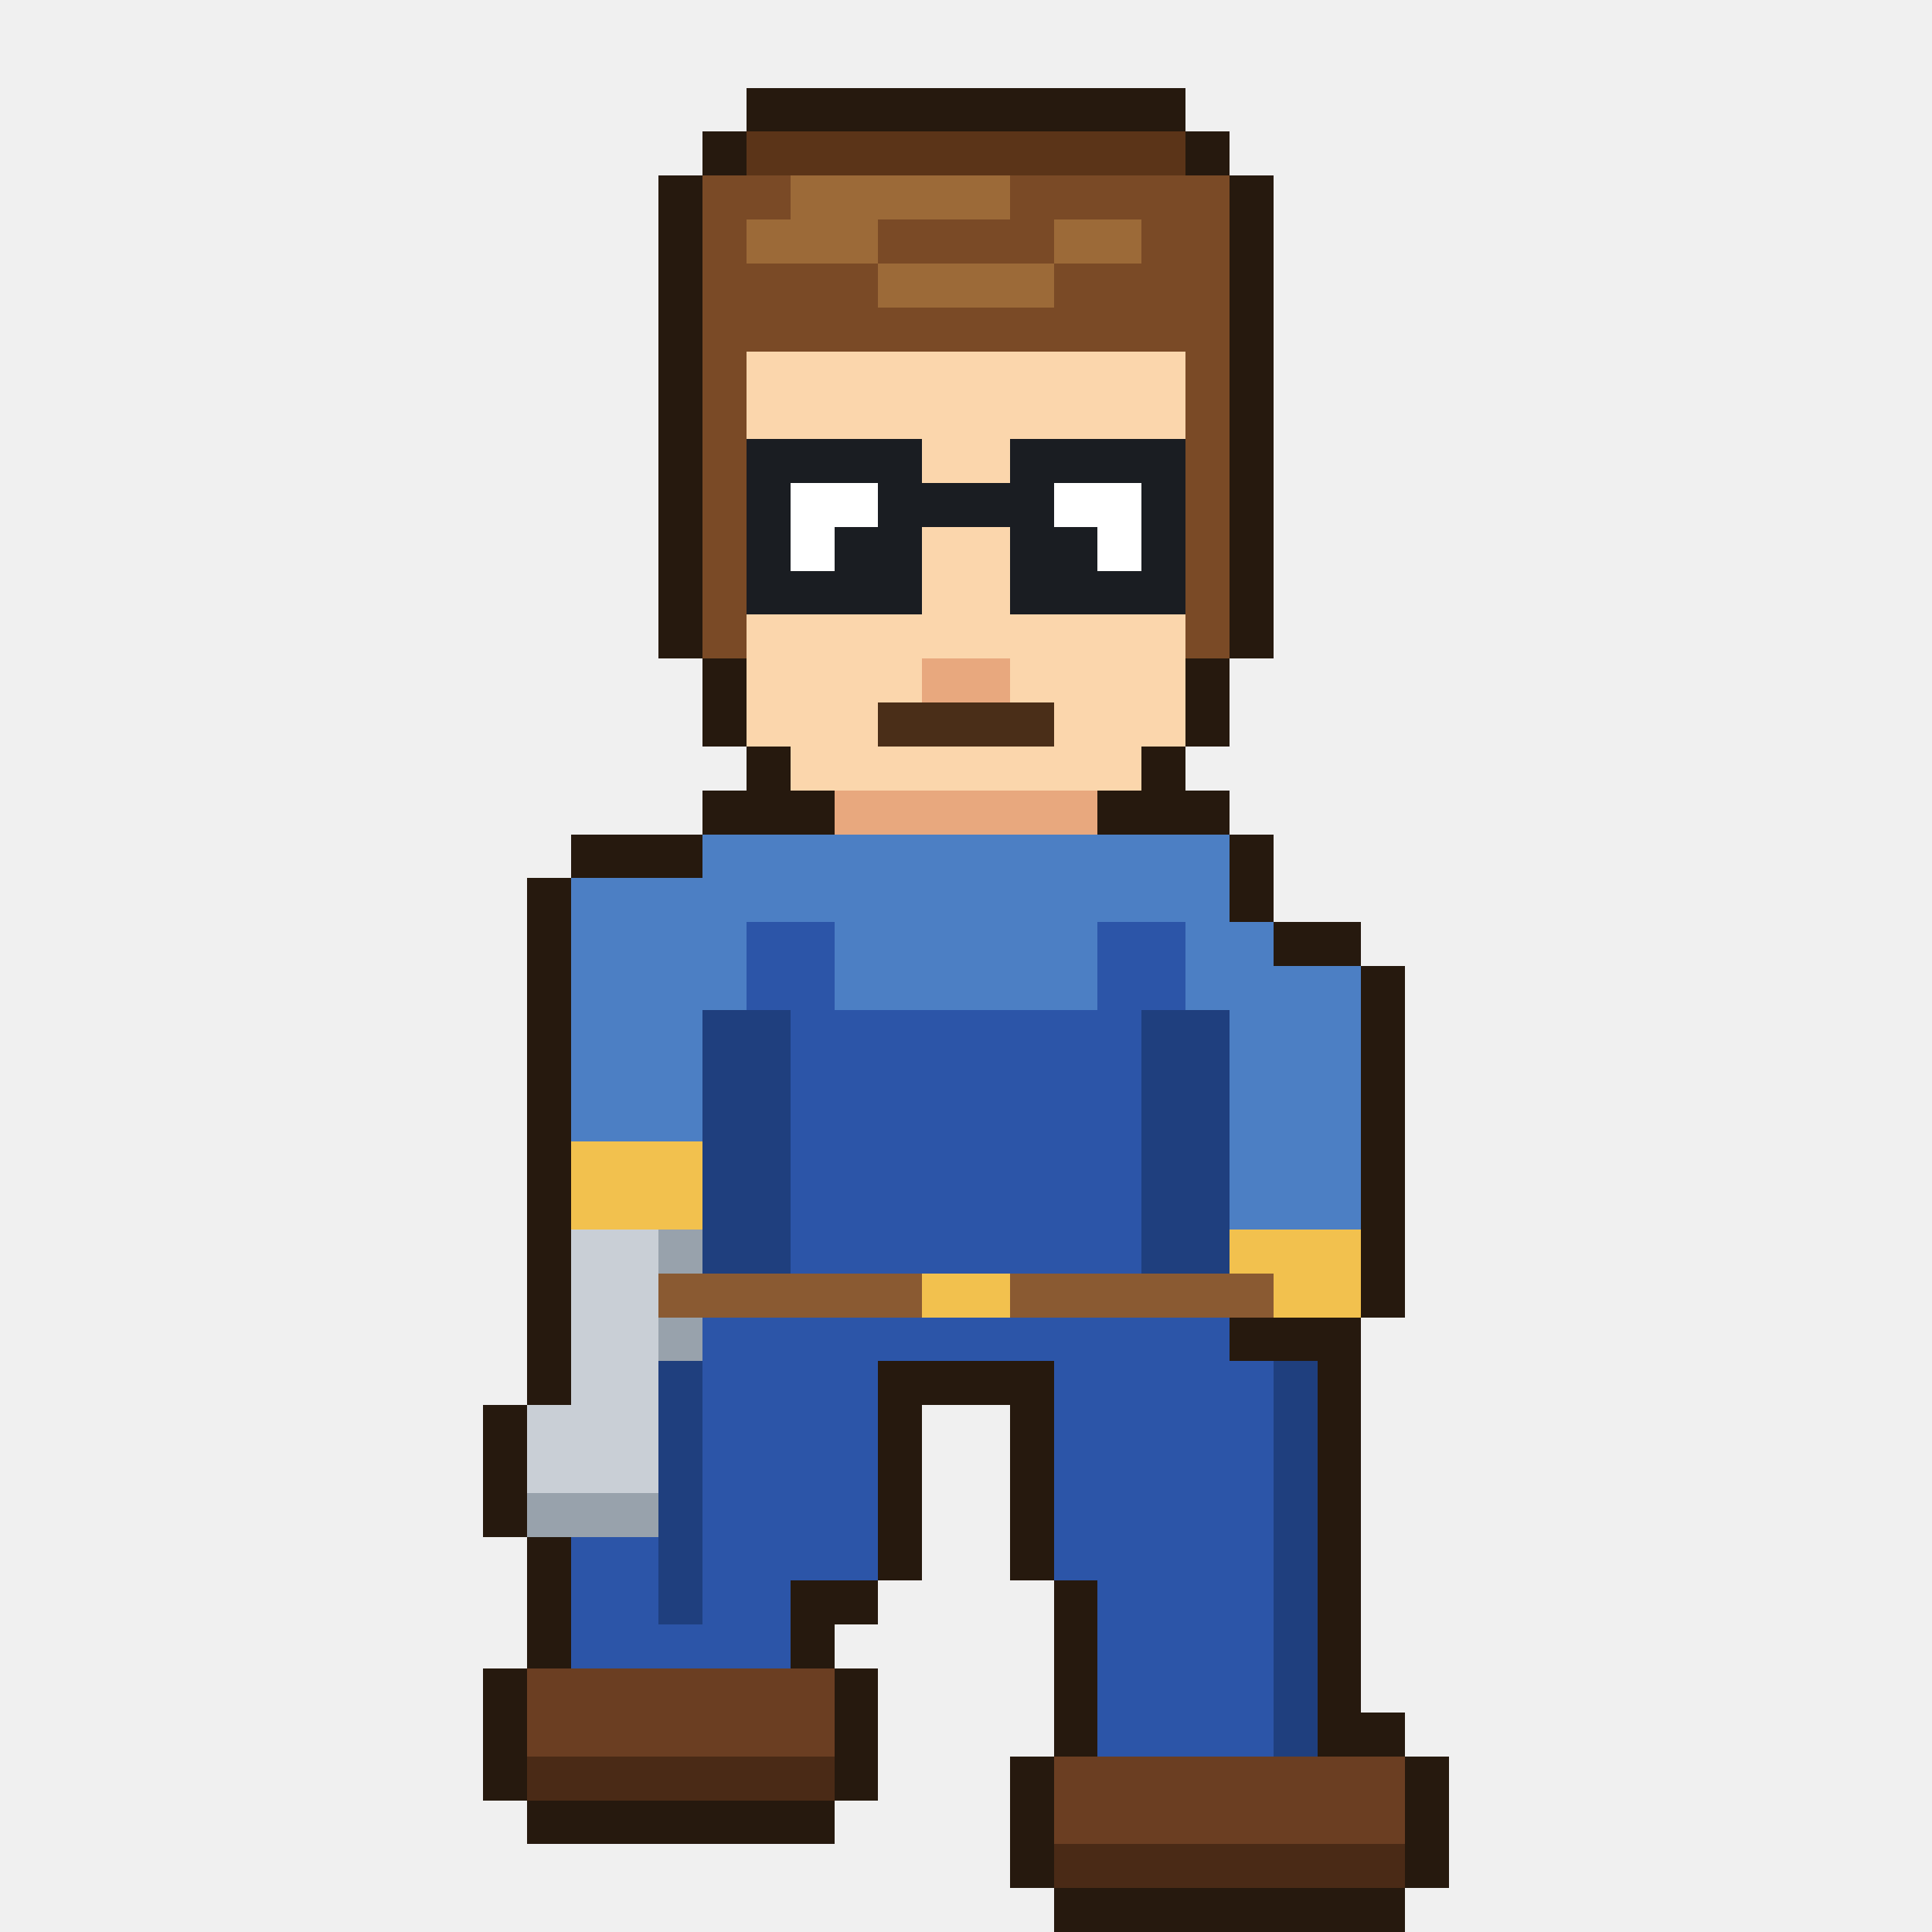
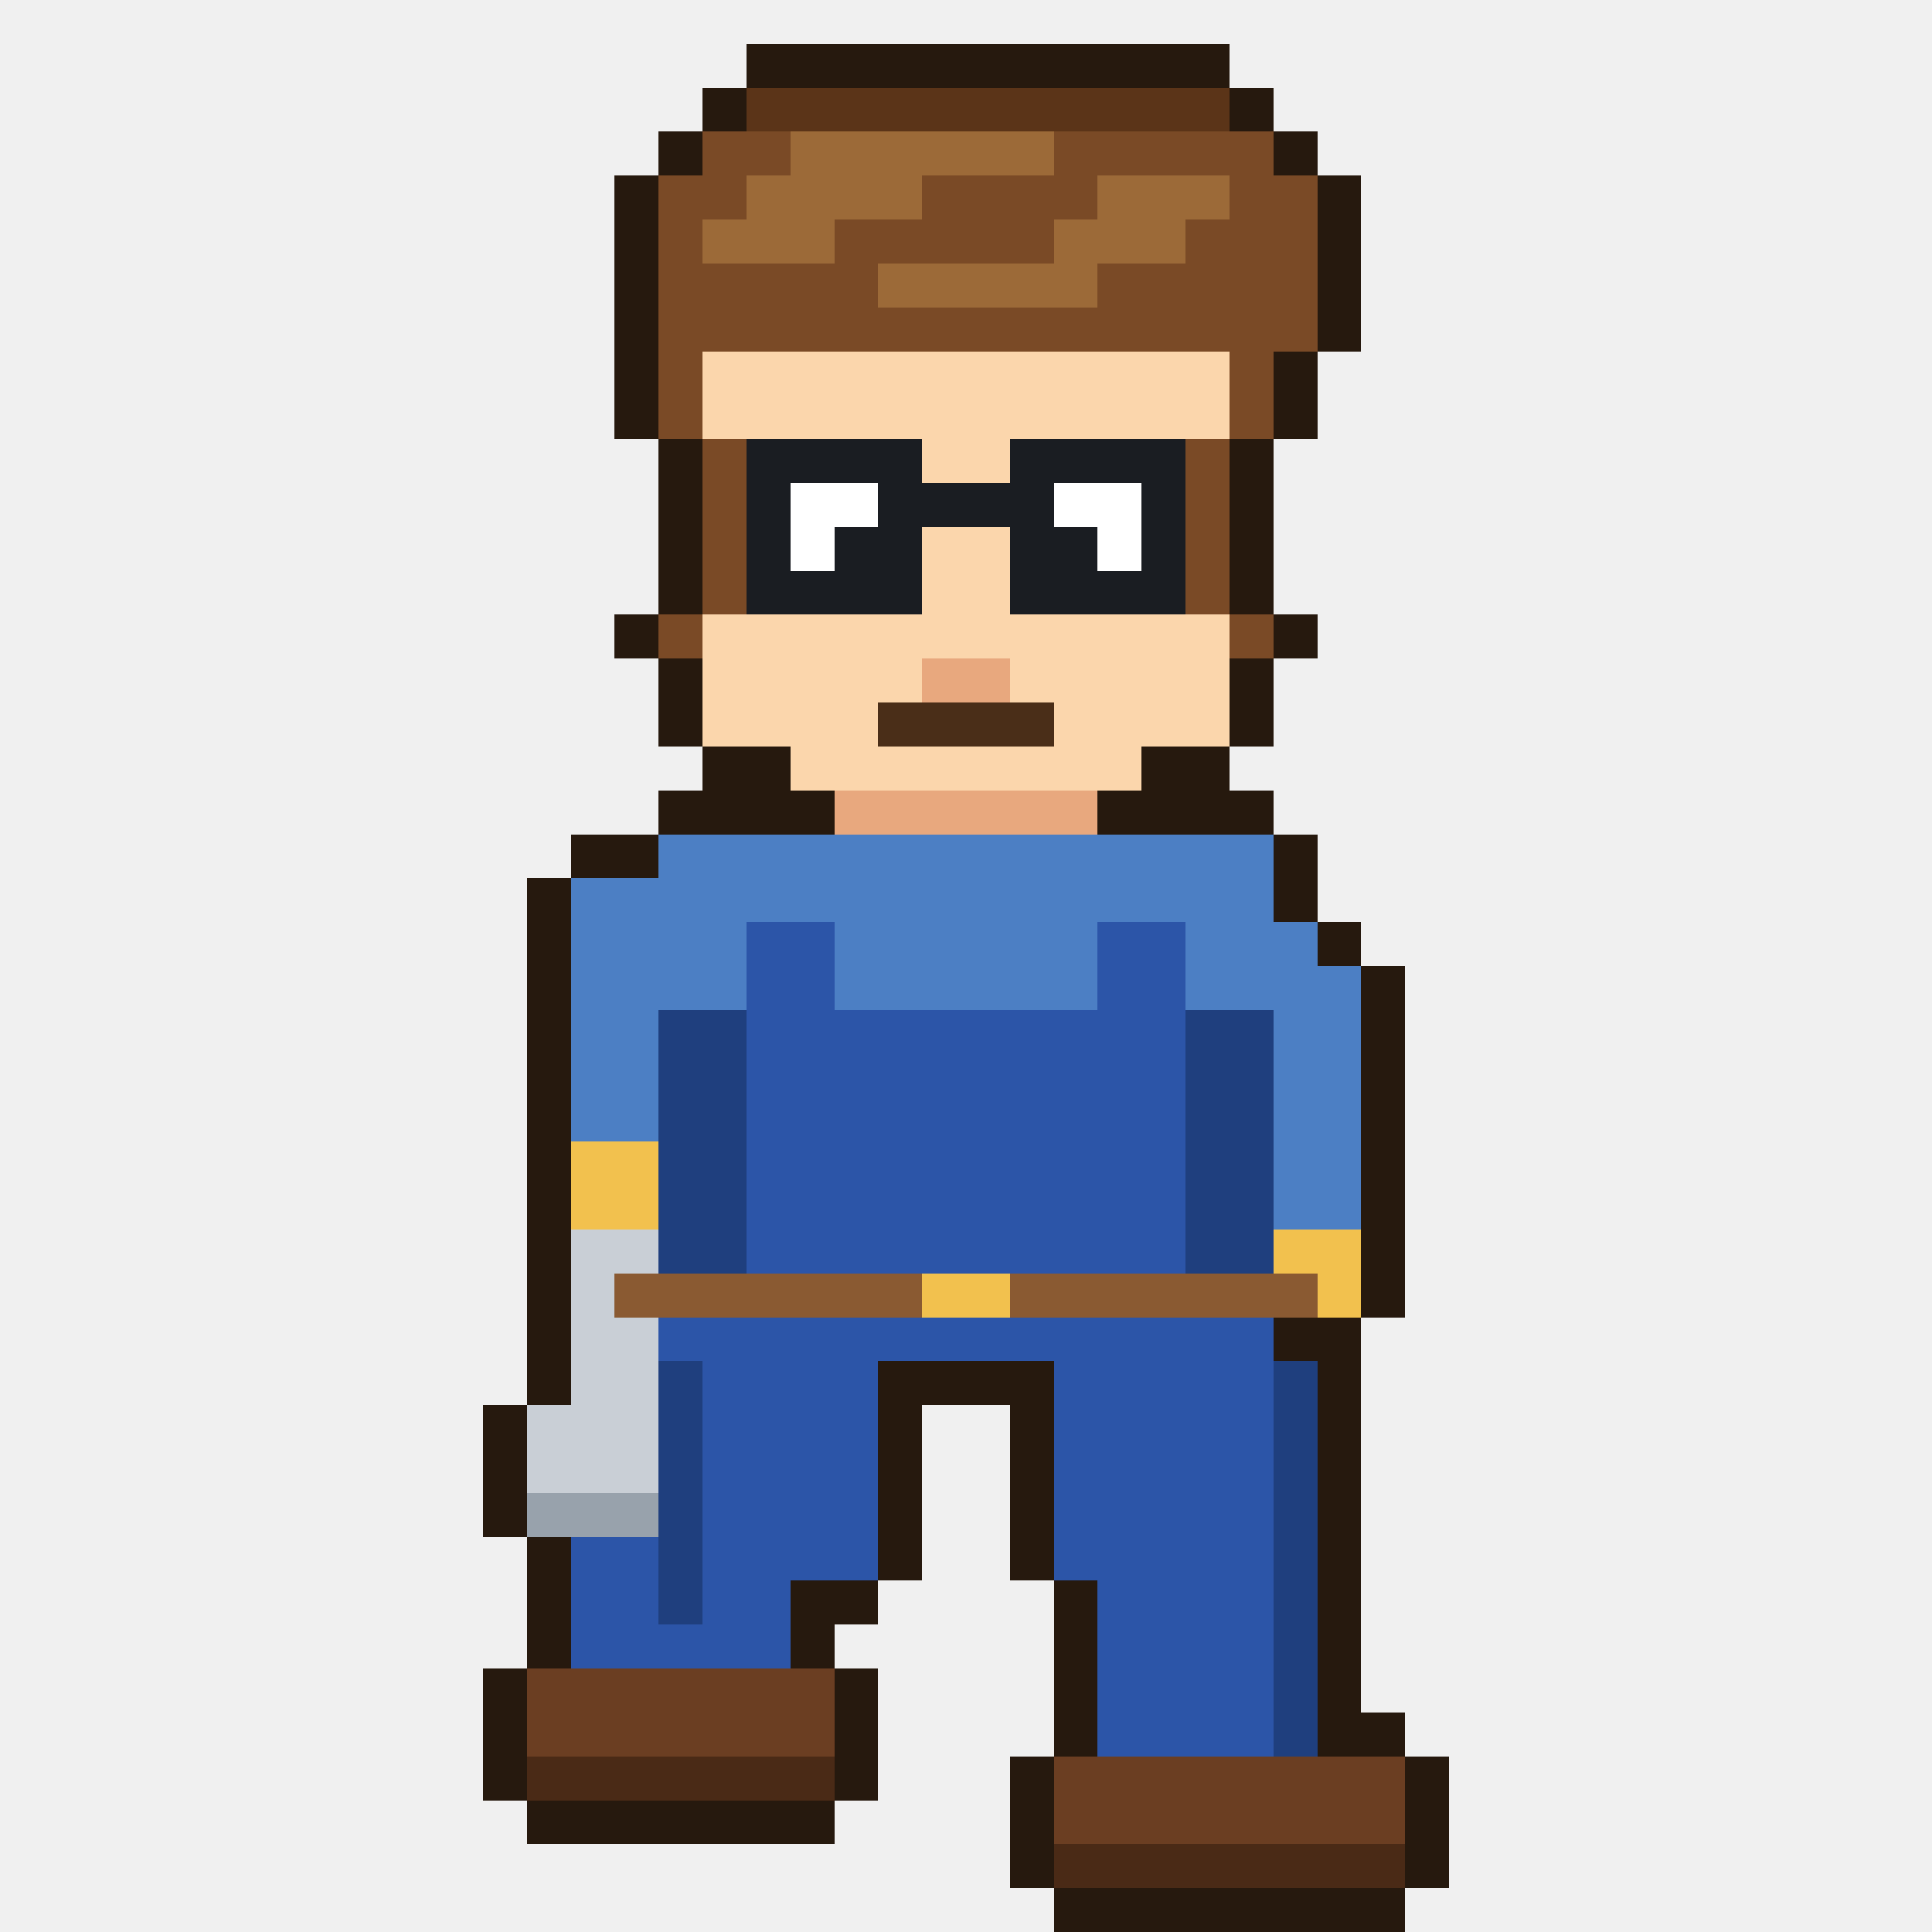
<svg xmlns="http://www.w3.org/2000/svg" viewBox="0 0 36 44" width="240" height="240" role="img" aria-label="Felix" shape-rendering="crispEdges">
-   <rect x="13" y="2" width="10" height="1" fill="#26190E" />
-   <rect x="12" y="3" width="1" height="1" fill="#26190E" />
-   <rect x="13" y="3" width="10" height="1" fill="#5B3418" />
-   <rect x="23" y="3" width="1" height="1" fill="#26190E" />
-   <rect x="11" y="4" width="1" height="1" fill="#26190E" />
-   <rect x="12" y="4" width="2" height="1" fill="#7A4A26" />
-   <rect x="14" y="4" width="5" height="1" fill="#9C6A38" />
-   <rect x="19" y="4" width="5" height="1" fill="#7A4A26" />
-   <rect x="24" y="4" width="1" height="1" fill="#26190E" />
-   <rect x="11" y="5" width="1" height="1" fill="#26190E" />
-   <rect x="12" y="5" width="1" height="1" fill="#7A4A26" />
-   <rect x="13" y="5" width="3" height="1" fill="#9C6A38" />
-   <rect x="16" y="5" width="4" height="1" fill="#7A4A26" />
-   <rect x="20" y="5" width="2" height="1" fill="#9C6A38" />
-   <rect x="22" y="5" width="2" height="1" fill="#7A4A26" />
-   <rect x="24" y="5" width="1" height="1" fill="#26190E" />
-   <rect x="11" y="6" width="1" height="1" fill="#26190E" />
-   <rect x="12" y="6" width="4" height="1" fill="#7A4A26" />
-   <rect x="16" y="6" width="4" height="1" fill="#9C6A38" />
-   <rect x="20" y="6" width="4" height="1" fill="#7A4A26" />
-   <rect x="24" y="6" width="1" height="1" fill="#26190E" />
-   <rect x="11" y="7" width="1" height="1" fill="#26190E" />
-   <rect x="12" y="7" width="12" height="1" fill="#7A4A26" />
-   <rect x="24" y="7" width="1" height="1" fill="#26190E" />
-   <rect x="11" y="8" width="1" height="1" fill="#26190E" />
-   <rect x="12" y="8" width="1" height="1" fill="#7A4A26" />
-   <rect x="13" y="8" width="10" height="1" fill="#FBD6AC" />
-   <rect x="23" y="8" width="1" height="1" fill="#7A4A26" />
-   <rect x="24" y="8" width="1" height="1" fill="#26190E" />
-   <rect x="11" y="9" width="1" height="1" fill="#26190E" />
-   <rect x="12" y="9" width="1" height="1" fill="#7A4A26" />
-   <rect x="13" y="9" width="10" height="1" fill="#FBD6AC" />
-   <rect x="23" y="9" width="1" height="1" fill="#7A4A26" />
-   <rect x="24" y="9" width="1" height="1" fill="#26190E" />
+   <rect x="13" y="1" width="11" height="1" fill="#26190E" />
+   <rect x="12" y="2" width="1" height="1" fill="#26190E" />
+   <rect x="13" y="2" width="11" height="1" fill="#5B3418" />
+   <rect x="24" y="2" width="1" height="1" fill="#26190E" />
+   <rect x="11" y="3" width="1" height="1" fill="#26190E" />
+   <rect x="12" y="3" width="2" height="1" fill="#7A4A26" />
+   <rect x="14" y="3" width="6" height="1" fill="#9C6A38" />
+   <rect x="20" y="3" width="5" height="1" fill="#7A4A26" />
+   <rect x="25" y="3" width="1" height="1" fill="#26190E" />
+   <rect x="10" y="4" width="1" height="1" fill="#26190E" />
+   <rect x="11" y="4" width="2" height="1" fill="#7A4A26" />
+   <rect x="13" y="4" width="4" height="1" fill="#9C6A38" />
+   <rect x="17" y="4" width="4" height="1" fill="#7A4A26" />
+   <rect x="21" y="4" width="3" height="1" fill="#9C6A38" />
+   <rect x="24" y="4" width="2" height="1" fill="#7A4A26" />
+   <rect x="26" y="4" width="1" height="1" fill="#26190E" />
+   <rect x="10" y="5" width="1" height="1" fill="#26190E" />
+   <rect x="11" y="5" width="1" height="1" fill="#7A4A26" />
+   <rect x="12" y="5" width="3" height="1" fill="#9C6A38" />
+   <rect x="15" y="5" width="5" height="1" fill="#7A4A26" />
+   <rect x="20" y="5" width="3" height="1" fill="#9C6A38" />
+   <rect x="23" y="5" width="3" height="1" fill="#7A4A26" />
+   <rect x="26" y="5" width="1" height="1" fill="#26190E" />
+   <rect x="10" y="6" width="1" height="1" fill="#26190E" />
+   <rect x="11" y="6" width="5" height="1" fill="#7A4A26" />
+   <rect x="16" y="6" width="5" height="1" fill="#9C6A38" />
+   <rect x="21" y="6" width="5" height="1" fill="#7A4A26" />
+   <rect x="26" y="6" width="1" height="1" fill="#26190E" />
+   <rect x="10" y="7" width="1" height="1" fill="#26190E" />
+   <rect x="11" y="7" width="15" height="1" fill="#7A4A26" />
+   <rect x="26" y="7" width="1" height="1" fill="#26190E" />
+   <rect x="10" y="8" width="1" height="1" fill="#26190E" />
+   <rect x="11" y="8" width="1" height="1" fill="#7A4A26" />
+   <rect x="12" y="8" width="12" height="1" fill="#FBD6AC" />
+   <rect x="24" y="8" width="1" height="1" fill="#7A4A26" />
+   <rect x="25" y="8" width="1" height="1" fill="#26190E" />
+   <rect x="10" y="9" width="1" height="1" fill="#26190E" />
+   <rect x="11" y="9" width="1" height="1" fill="#7A4A26" />
+   <rect x="12" y="9" width="12" height="1" fill="#FBD6AC" />
+   <rect x="24" y="9" width="1" height="1" fill="#7A4A26" />
+   <rect x="25" y="9" width="1" height="1" fill="#26190E" />
  <rect x="11" y="10" width="1" height="1" fill="#26190E" />
  <rect x="12" y="10" width="1" height="1" fill="#7A4A26" />
  <rect x="13" y="10" width="4" height="1" fill="#1A1D22" />
  <rect x="17" y="10" width="2" height="1" fill="#FBD6AC" />
  <rect x="19" y="10" width="4" height="1" fill="#1A1D22" />
  <rect x="23" y="10" width="1" height="1" fill="#7A4A26" />
  <rect x="24" y="10" width="1" height="1" fill="#26190E" />
  <rect x="11" y="11" width="1" height="1" fill="#26190E" />
  <rect x="12" y="11" width="1" height="1" fill="#7A4A26" />
  <rect x="13" y="11" width="1" height="1" fill="#1A1D22" />
  <rect x="14" y="11" width="2" height="1" fill="#FFFFFF" />
  <rect x="16" y="11" width="4" height="1" fill="#1A1D22" />
  <rect x="20" y="11" width="2" height="1" fill="#FFFFFF" />
  <rect x="22" y="11" width="1" height="1" fill="#1A1D22" />
  <rect x="23" y="11" width="1" height="1" fill="#7A4A26" />
  <rect x="24" y="11" width="1" height="1" fill="#26190E" />
  <rect x="11" y="12" width="1" height="1" fill="#26190E" />
  <rect x="12" y="12" width="1" height="1" fill="#7A4A26" />
  <rect x="13" y="12" width="1" height="1" fill="#1A1D22" />
  <rect x="14" y="12" width="1" height="1" fill="#FFFFFF" />
  <rect x="15" y="12" width="2" height="1" fill="#1A1D22" />
  <rect x="17" y="12" width="2" height="1" fill="#FBD6AC" />
  <rect x="19" y="12" width="2" height="1" fill="#1A1D22" />
  <rect x="21" y="12" width="1" height="1" fill="#FFFFFF" />
  <rect x="22" y="12" width="1" height="1" fill="#1A1D22" />
  <rect x="23" y="12" width="1" height="1" fill="#7A4A26" />
  <rect x="24" y="12" width="1" height="1" fill="#26190E" />
  <rect x="11" y="13" width="1" height="1" fill="#26190E" />
  <rect x="12" y="13" width="1" height="1" fill="#7A4A26" />
  <rect x="13" y="13" width="4" height="1" fill="#1A1D22" />
  <rect x="17" y="13" width="2" height="1" fill="#FBD6AC" />
  <rect x="19" y="13" width="4" height="1" fill="#1A1D22" />
  <rect x="23" y="13" width="1" height="1" fill="#7A4A26" />
  <rect x="24" y="13" width="1" height="1" fill="#26190E" />
-   <rect x="11" y="14" width="1" height="1" fill="#26190E" />
-   <rect x="12" y="14" width="1" height="1" fill="#7A4A26" />
-   <rect x="13" y="14" width="10" height="1" fill="#FBD6AC" />
-   <rect x="23" y="14" width="1" height="1" fill="#7A4A26" />
-   <rect x="24" y="14" width="1" height="1" fill="#26190E" />
-   <rect x="12" y="15" width="1" height="1" fill="#26190E" />
-   <rect x="13" y="15" width="4" height="1" fill="#FBD6AC" />
+   <rect x="10" y="14" width="1" height="1" fill="#26190E" />
+   <rect x="11" y="14" width="1" height="1" fill="#7A4A26" />
+   <rect x="12" y="14" width="12" height="1" fill="#FBD6AC" />
+   <rect x="24" y="14" width="1" height="1" fill="#7A4A26" />
+   <rect x="25" y="14" width="1" height="1" fill="#26190E" />
+   <rect x="11" y="15" width="1" height="1" fill="#26190E" />
+   <rect x="12" y="15" width="5" height="1" fill="#FBD6AC" />
  <rect x="17" y="15" width="2" height="1" fill="#E8A87E" />
-   <rect x="19" y="15" width="4" height="1" fill="#FBD6AC" />
-   <rect x="23" y="15" width="1" height="1" fill="#26190E" />
-   <rect x="12" y="16" width="1" height="1" fill="#26190E" />
-   <rect x="13" y="16" width="3" height="1" fill="#FBD6AC" />
+   <rect x="19" y="15" width="5" height="1" fill="#FBD6AC" />
+   <rect x="24" y="15" width="1" height="1" fill="#26190E" />
+   <rect x="11" y="16" width="1" height="1" fill="#26190E" />
+   <rect x="12" y="16" width="4" height="1" fill="#FBD6AC" />
  <rect x="16" y="16" width="4" height="1" fill="#4A2E18" />
-   <rect x="20" y="16" width="3" height="1" fill="#FBD6AC" />
-   <rect x="23" y="16" width="1" height="1" fill="#26190E" />
-   <rect x="13" y="17" width="1" height="1" fill="#26190E" />
+   <rect x="20" y="16" width="4" height="1" fill="#FBD6AC" />
+   <rect x="24" y="16" width="1" height="1" fill="#26190E" />
+   <rect x="12" y="17" width="2" height="1" fill="#26190E" />
  <rect x="14" y="17" width="8" height="1" fill="#FBD6AC" />
-   <rect x="22" y="17" width="1" height="1" fill="#26190E" />
-   <rect x="12" y="18" width="3" height="1" fill="#26190E" />
+   <rect x="22" y="17" width="2" height="1" fill="#26190E" />
+   <rect x="11" y="18" width="4" height="1" fill="#26190E" />
  <rect x="15" y="18" width="6" height="1" fill="#E8A87E" />
-   <rect x="21" y="18" width="3" height="1" fill="#26190E" />
-   <rect x="9" y="19" width="3" height="1" fill="#26190E" />
-   <rect x="12" y="19" width="12" height="1" fill="#4C7FC4" />
-   <rect x="24" y="19" width="1" height="1" fill="#26190E" />
+   <rect x="21" y="18" width="4" height="1" fill="#26190E" />
+   <rect x="9" y="19" width="2" height="1" fill="#26190E" />
+   <rect x="11" y="19" width="14" height="1" fill="#4C7FC4" />
+   <rect x="25" y="19" width="1" height="1" fill="#26190E" />
  <rect x="8" y="20" width="1" height="1" fill="#26190E" />
-   <rect x="9" y="20" width="15" height="1" fill="#4C7FC4" />
-   <rect x="24" y="20" width="1" height="1" fill="#26190E" />
+   <rect x="9" y="20" width="16" height="1" fill="#4C7FC4" />
+   <rect x="25" y="20" width="1" height="1" fill="#26190E" />
  <rect x="8" y="21" width="1" height="1" fill="#26190E" />
  <rect x="9" y="21" width="4" height="1" fill="#4C7FC4" />
  <rect x="13" y="21" width="2" height="1" fill="#2C55A8" />
  <rect x="15" y="21" width="6" height="1" fill="#4C7FC4" />
  <rect x="21" y="21" width="2" height="1" fill="#2C55A8" />
-   <rect x="23" y="21" width="2" height="1" fill="#4C7FC4" />
-   <rect x="25" y="21" width="2" height="1" fill="#26190E" />
+   <rect x="23" y="21" width="3" height="1" fill="#4C7FC4" />
+   <rect x="26" y="21" width="1" height="1" fill="#26190E" />
  <rect x="8" y="22" width="1" height="1" fill="#26190E" />
  <rect x="9" y="22" width="4" height="1" fill="#4C7FC4" />
  <rect x="13" y="22" width="2" height="1" fill="#2C55A8" />
  <rect x="15" y="22" width="6" height="1" fill="#4C7FC4" />
  <rect x="21" y="22" width="2" height="1" fill="#2C55A8" />
  <rect x="23" y="22" width="4" height="1" fill="#4C7FC4" />
  <rect x="27" y="22" width="1" height="1" fill="#26190E" />
  <rect x="8" y="23" width="1" height="1" fill="#26190E" />
-   <rect x="9" y="23" width="3" height="1" fill="#4C7FC4" />
-   <rect x="12" y="23" width="2" height="1" fill="#1F3F7E" />
-   <rect x="14" y="23" width="8" height="1" fill="#2C55A8" />
-   <rect x="22" y="23" width="2" height="1" fill="#1F3F7E" />
-   <rect x="24" y="23" width="3" height="1" fill="#4C7FC4" />
+   <rect x="9" y="23" width="2" height="1" fill="#4C7FC4" />
+   <rect x="11" y="23" width="2" height="1" fill="#1F3F7E" />
+   <rect x="13" y="23" width="10" height="1" fill="#2C55A8" />
+   <rect x="23" y="23" width="2" height="1" fill="#1F3F7E" />
+   <rect x="25" y="23" width="2" height="1" fill="#4C7FC4" />
  <rect x="27" y="23" width="1" height="1" fill="#26190E" />
  <rect x="8" y="24" width="1" height="1" fill="#26190E" />
-   <rect x="9" y="24" width="3" height="1" fill="#4C7FC4" />
-   <rect x="12" y="24" width="2" height="1" fill="#1F3F7E" />
-   <rect x="14" y="24" width="8" height="1" fill="#2C55A8" />
-   <rect x="22" y="24" width="2" height="1" fill="#1F3F7E" />
-   <rect x="24" y="24" width="3" height="1" fill="#4C7FC4" />
+   <rect x="9" y="24" width="2" height="1" fill="#4C7FC4" />
+   <rect x="11" y="24" width="2" height="1" fill="#1F3F7E" />
+   <rect x="13" y="24" width="10" height="1" fill="#2C55A8" />
+   <rect x="23" y="24" width="2" height="1" fill="#1F3F7E" />
+   <rect x="25" y="24" width="2" height="1" fill="#4C7FC4" />
  <rect x="27" y="24" width="1" height="1" fill="#26190E" />
  <rect x="8" y="25" width="1" height="1" fill="#26190E" />
-   <rect x="9" y="25" width="3" height="1" fill="#4C7FC4" />
-   <rect x="12" y="25" width="2" height="1" fill="#1F3F7E" />
-   <rect x="14" y="25" width="8" height="1" fill="#2C55A8" />
-   <rect x="22" y="25" width="2" height="1" fill="#1F3F7E" />
-   <rect x="24" y="25" width="3" height="1" fill="#4C7FC4" />
+   <rect x="9" y="25" width="2" height="1" fill="#4C7FC4" />
+   <rect x="11" y="25" width="2" height="1" fill="#1F3F7E" />
+   <rect x="13" y="25" width="10" height="1" fill="#2C55A8" />
+   <rect x="23" y="25" width="2" height="1" fill="#1F3F7E" />
+   <rect x="25" y="25" width="2" height="1" fill="#4C7FC4" />
  <rect x="27" y="25" width="1" height="1" fill="#26190E" />
  <rect x="8" y="26" width="1" height="1" fill="#26190E" />
-   <rect x="9" y="26" width="3" height="1" fill="#F2C14E" />
-   <rect x="12" y="26" width="2" height="1" fill="#1F3F7E" />
-   <rect x="14" y="26" width="8" height="1" fill="#2C55A8" />
-   <rect x="22" y="26" width="2" height="1" fill="#1F3F7E" />
-   <rect x="24" y="26" width="3" height="1" fill="#4C7FC4" />
+   <rect x="9" y="26" width="2" height="1" fill="#F2C14E" />
+   <rect x="11" y="26" width="2" height="1" fill="#1F3F7E" />
+   <rect x="13" y="26" width="10" height="1" fill="#2C55A8" />
+   <rect x="23" y="26" width="2" height="1" fill="#1F3F7E" />
+   <rect x="25" y="26" width="2" height="1" fill="#4C7FC4" />
  <rect x="27" y="26" width="1" height="1" fill="#26190E" />
  <rect x="8" y="27" width="1" height="1" fill="#26190E" />
-   <rect x="9" y="27" width="3" height="1" fill="#F2C14E" />
-   <rect x="12" y="27" width="2" height="1" fill="#1F3F7E" />
-   <rect x="14" y="27" width="8" height="1" fill="#2C55A8" />
-   <rect x="22" y="27" width="2" height="1" fill="#1F3F7E" />
-   <rect x="24" y="27" width="3" height="1" fill="#4C7FC4" />
+   <rect x="9" y="27" width="2" height="1" fill="#F2C14E" />
+   <rect x="11" y="27" width="2" height="1" fill="#1F3F7E" />
+   <rect x="13" y="27" width="10" height="1" fill="#2C55A8" />
+   <rect x="23" y="27" width="2" height="1" fill="#1F3F7E" />
+   <rect x="25" y="27" width="2" height="1" fill="#4C7FC4" />
  <rect x="27" y="27" width="1" height="1" fill="#26190E" />
  <rect x="8" y="28" width="1" height="1" fill="#26190E" />
  <rect x="9" y="28" width="2" height="1" fill="#C9CFD6" />
-   <rect x="11" y="28" width="1" height="1" fill="#98A2AC" />
-   <rect x="12" y="28" width="2" height="1" fill="#1F3F7E" />
-   <rect x="14" y="28" width="8" height="1" fill="#2C55A8" />
-   <rect x="22" y="28" width="2" height="1" fill="#1F3F7E" />
-   <rect x="24" y="28" width="3" height="1" fill="#F2C14E" />
+   <rect x="11" y="28" width="2" height="1" fill="#1F3F7E" />
+   <rect x="13" y="28" width="10" height="1" fill="#2C55A8" />
+   <rect x="23" y="28" width="2" height="1" fill="#1F3F7E" />
+   <rect x="25" y="28" width="2" height="1" fill="#F2C14E" />
  <rect x="27" y="28" width="1" height="1" fill="#26190E" />
  <rect x="8" y="29" width="1" height="1" fill="#26190E" />
-   <rect x="9" y="29" width="2" height="1" fill="#C9CFD6" />
-   <rect x="11" y="29" width="6" height="1" fill="#8A5A32" />
+   <rect x="9" y="29" width="1" height="1" fill="#C9CFD6" />
+   <rect x="10" y="29" width="7" height="1" fill="#8A5A32" />
  <rect x="17" y="29" width="2" height="1" fill="#F2C14E" />
-   <rect x="19" y="29" width="6" height="1" fill="#8A5A32" />
-   <rect x="25" y="29" width="2" height="1" fill="#F2C14E" />
+   <rect x="19" y="29" width="7" height="1" fill="#8A5A32" />
+   <rect x="26" y="29" width="1" height="1" fill="#F2C14E" />
  <rect x="27" y="29" width="1" height="1" fill="#26190E" />
  <rect x="8" y="30" width="1" height="1" fill="#26190E" />
  <rect x="9" y="30" width="2" height="1" fill="#C9CFD6" />
-   <rect x="11" y="30" width="1" height="1" fill="#98A2AC" />
-   <rect x="12" y="30" width="12" height="1" fill="#2C55A8" />
-   <rect x="24" y="30" width="3" height="1" fill="#26190E" />
+   <rect x="11" y="30" width="14" height="1" fill="#2C55A8" />
+   <rect x="25" y="30" width="2" height="1" fill="#26190E" />
  <rect x="8" y="31" width="1" height="1" fill="#26190E" />
  <rect x="9" y="31" width="2" height="1" fill="#C9CFD6" />
  <rect x="11" y="31" width="1" height="1" fill="#1F3F7E" />
  <rect x="12" y="31" width="4" height="1" fill="#2C55A8" />
  <rect x="16" y="31" width="4" height="1" fill="#26190E" />
  <rect x="20" y="31" width="5" height="1" fill="#2C55A8" />
  <rect x="25" y="31" width="1" height="1" fill="#1F3F7E" />
  <rect x="26" y="31" width="1" height="1" fill="#26190E" />
  <rect x="7" y="32" width="1" height="1" fill="#26190E" />
  <rect x="8" y="32" width="3" height="1" fill="#C9CFD6" />
  <rect x="11" y="32" width="1" height="1" fill="#1F3F7E" />
  <rect x="12" y="32" width="4" height="1" fill="#2C55A8" />
  <rect x="16" y="32" width="1" height="1" fill="#26190E" />
  <rect x="19" y="32" width="1" height="1" fill="#26190E" />
  <rect x="20" y="32" width="5" height="1" fill="#2C55A8" />
  <rect x="25" y="32" width="1" height="1" fill="#1F3F7E" />
  <rect x="26" y="32" width="1" height="1" fill="#26190E" />
  <rect x="7" y="33" width="1" height="1" fill="#26190E" />
  <rect x="8" y="33" width="3" height="1" fill="#C9CFD6" />
  <rect x="11" y="33" width="1" height="1" fill="#1F3F7E" />
  <rect x="12" y="33" width="4" height="1" fill="#2C55A8" />
  <rect x="16" y="33" width="1" height="1" fill="#26190E" />
  <rect x="19" y="33" width="1" height="1" fill="#26190E" />
  <rect x="20" y="33" width="5" height="1" fill="#2C55A8" />
  <rect x="25" y="33" width="1" height="1" fill="#1F3F7E" />
  <rect x="26" y="33" width="1" height="1" fill="#26190E" />
  <rect x="7" y="34" width="1" height="1" fill="#26190E" />
  <rect x="8" y="34" width="3" height="1" fill="#98A2AC" />
  <rect x="11" y="34" width="1" height="1" fill="#1F3F7E" />
  <rect x="12" y="34" width="4" height="1" fill="#2C55A8" />
  <rect x="16" y="34" width="1" height="1" fill="#26190E" />
  <rect x="19" y="34" width="1" height="1" fill="#26190E" />
  <rect x="20" y="34" width="5" height="1" fill="#2C55A8" />
  <rect x="25" y="34" width="1" height="1" fill="#1F3F7E" />
  <rect x="26" y="34" width="1" height="1" fill="#26190E" />
  <rect x="8" y="35" width="1" height="1" fill="#26190E" />
  <rect x="9" y="35" width="2" height="1" fill="#2C55A8" />
  <rect x="11" y="35" width="1" height="1" fill="#1F3F7E" />
  <rect x="12" y="35" width="4" height="1" fill="#2C55A8" />
  <rect x="16" y="35" width="1" height="1" fill="#26190E" />
  <rect x="19" y="35" width="1" height="1" fill="#26190E" />
  <rect x="20" y="35" width="5" height="1" fill="#2C55A8" />
  <rect x="25" y="35" width="1" height="1" fill="#1F3F7E" />
  <rect x="26" y="35" width="1" height="1" fill="#26190E" />
  <rect x="8" y="36" width="1" height="1" fill="#26190E" />
  <rect x="9" y="36" width="2" height="1" fill="#2C55A8" />
  <rect x="11" y="36" width="1" height="1" fill="#1F3F7E" />
  <rect x="12" y="36" width="2" height="1" fill="#2C55A8" />
  <rect x="14" y="36" width="2" height="1" fill="#26190E" />
  <rect x="20" y="36" width="1" height="1" fill="#26190E" />
  <rect x="21" y="36" width="4" height="1" fill="#2C55A8" />
  <rect x="25" y="36" width="1" height="1" fill="#1F3F7E" />
  <rect x="26" y="36" width="1" height="1" fill="#26190E" />
  <rect x="8" y="37" width="1" height="1" fill="#26190E" />
  <rect x="9" y="37" width="5" height="1" fill="#2C55A8" />
  <rect x="14" y="37" width="1" height="1" fill="#26190E" />
  <rect x="20" y="37" width="1" height="1" fill="#26190E" />
  <rect x="21" y="37" width="4" height="1" fill="#2C55A8" />
  <rect x="25" y="37" width="1" height="1" fill="#1F3F7E" />
  <rect x="26" y="37" width="1" height="1" fill="#26190E" />
  <rect x="7" y="38" width="1" height="1" fill="#26190E" />
  <rect x="8" y="38" width="7" height="1" fill="#6B3E22" />
  <rect x="15" y="38" width="1" height="1" fill="#26190E" />
  <rect x="20" y="38" width="1" height="1" fill="#26190E" />
  <rect x="21" y="38" width="4" height="1" fill="#2C55A8" />
  <rect x="25" y="38" width="1" height="1" fill="#1F3F7E" />
  <rect x="26" y="38" width="1" height="1" fill="#26190E" />
  <rect x="7" y="39" width="1" height="1" fill="#26190E" />
  <rect x="8" y="39" width="7" height="1" fill="#6B3E22" />
  <rect x="15" y="39" width="1" height="1" fill="#26190E" />
  <rect x="20" y="39" width="1" height="1" fill="#26190E" />
  <rect x="21" y="39" width="4" height="1" fill="#2C55A8" />
  <rect x="25" y="39" width="1" height="1" fill="#1F3F7E" />
  <rect x="26" y="39" width="2" height="1" fill="#26190E" />
  <rect x="7" y="40" width="1" height="1" fill="#26190E" />
  <rect x="8" y="40" width="7" height="1" fill="#4A2A16" />
  <rect x="15" y="40" width="1" height="1" fill="#26190E" />
  <rect x="19" y="40" width="1" height="1" fill="#26190E" />
  <rect x="20" y="40" width="8" height="1" fill="#6B3E22" />
  <rect x="28" y="40" width="1" height="1" fill="#26190E" />
  <rect x="8" y="41" width="7" height="1" fill="#26190E" />
  <rect x="19" y="41" width="1" height="1" fill="#26190E" />
  <rect x="20" y="41" width="8" height="1" fill="#6B3E22" />
  <rect x="28" y="41" width="1" height="1" fill="#26190E" />
  <rect x="19" y="42" width="1" height="1" fill="#26190E" />
  <rect x="20" y="42" width="8" height="1" fill="#4A2A16" />
  <rect x="28" y="42" width="1" height="1" fill="#26190E" />
  <rect x="20" y="43" width="8" height="1" fill="#26190E" />
</svg>
